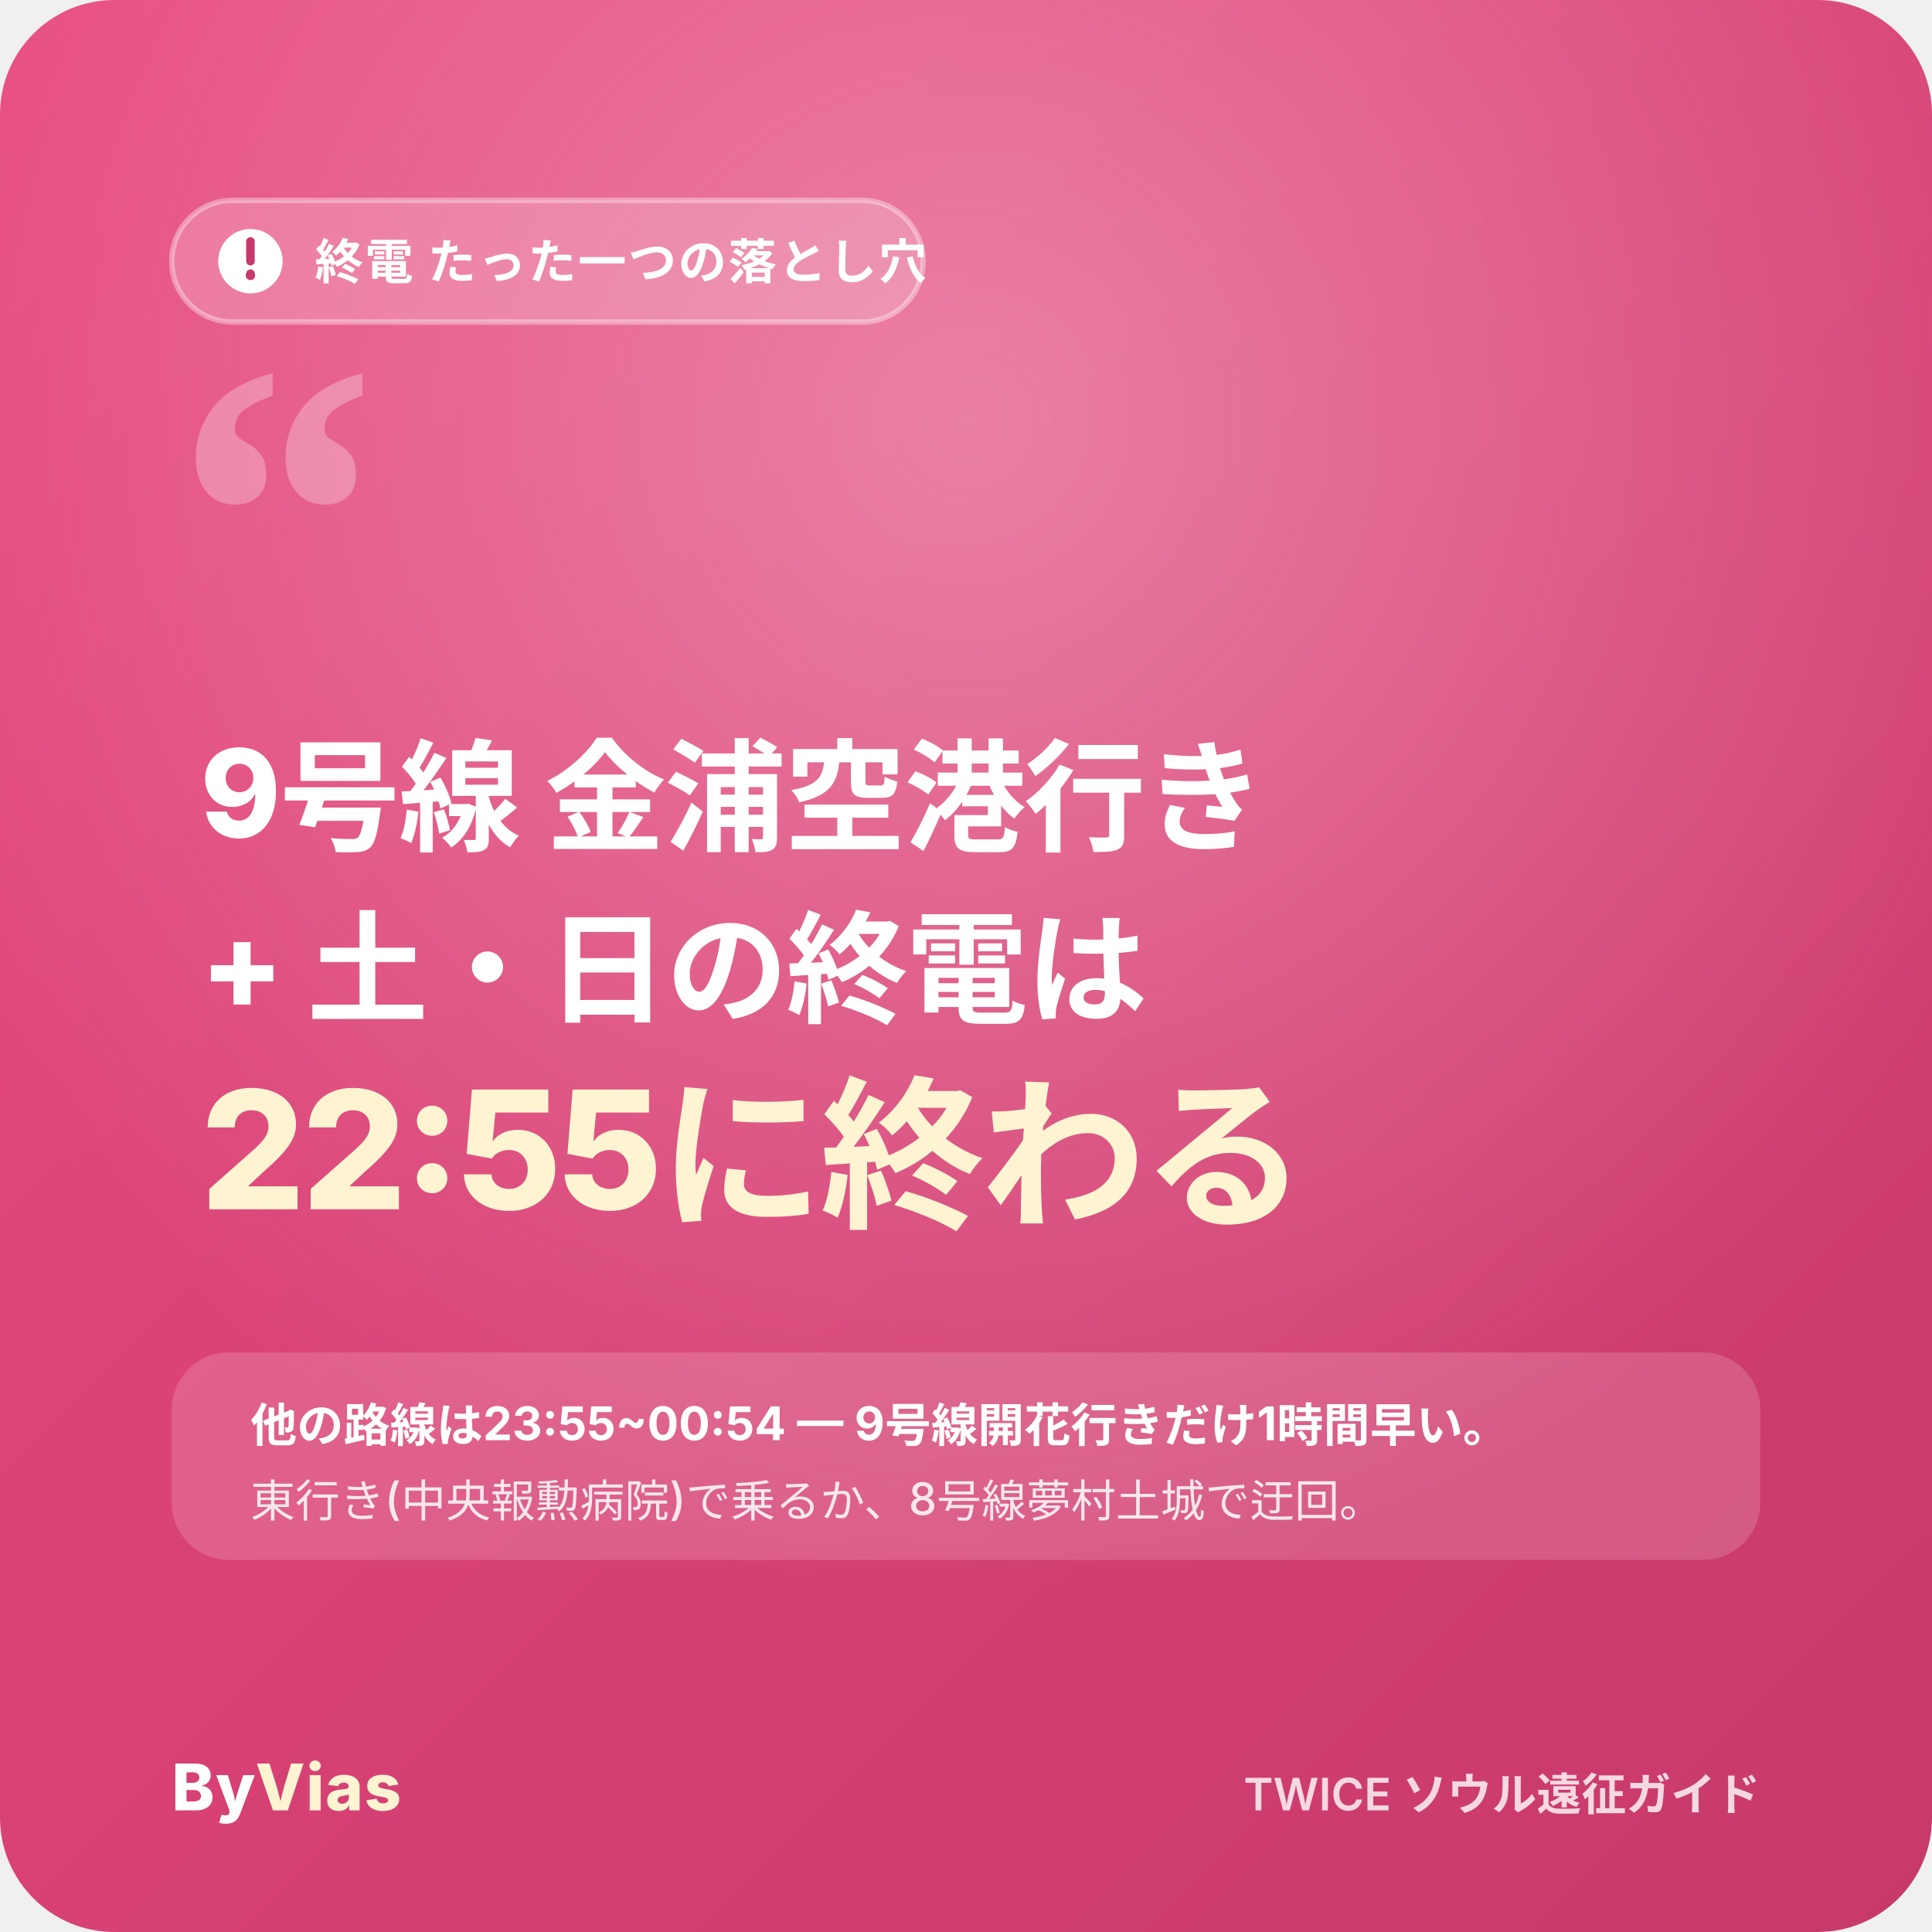
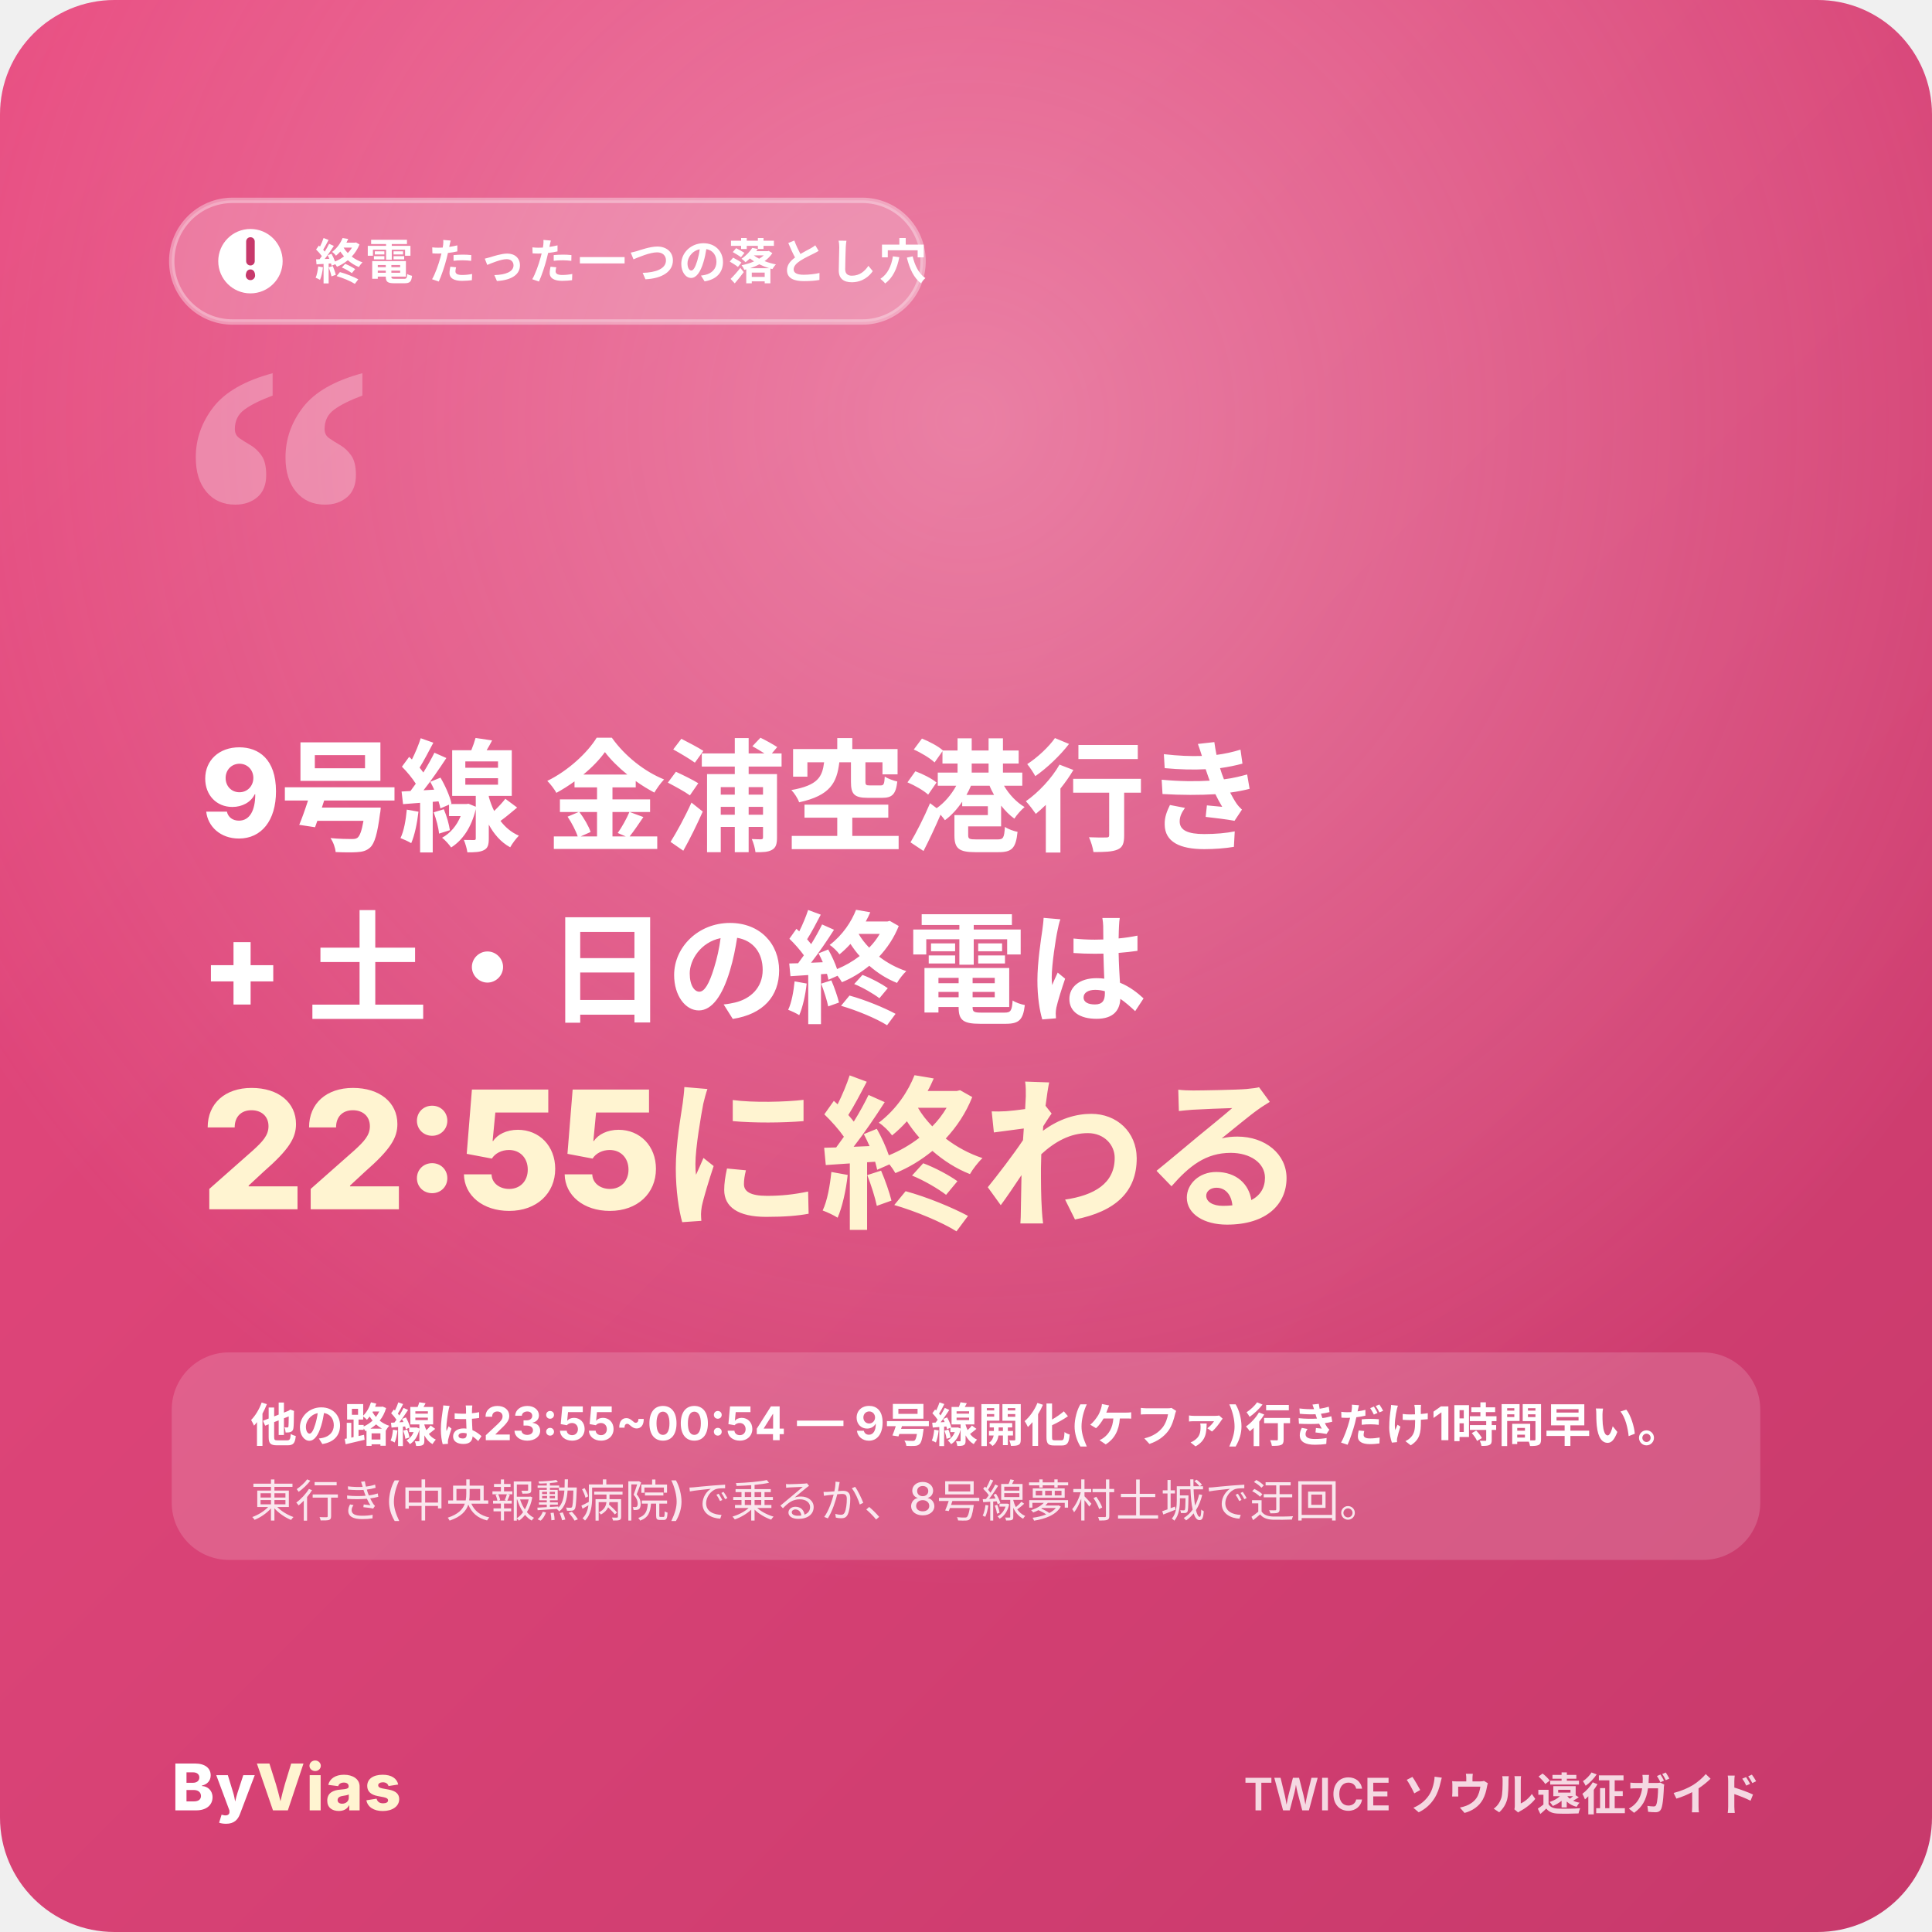
<svg xmlns="http://www.w3.org/2000/svg" viewBox="0 0 540 540" width="540" height="540" role="img" aria-label="Quote card: the one last-train trap">
  <defs>
    <linearGradient id="q-bg" x1="0" y1="0" x2="1" y2="1">
      <stop offset="0" stop-color="#E84A7F" />
      <stop offset="1" stop-color="#C7396B" />
    </linearGradient>
    <radialGradient id="q-glow" cx="50%" cy="22%" r="60%">
      <stop offset="0" stop-color="#FFD9E7" stop-opacity=".4" />
      <stop offset="1" stop-color="#FFD9E7" stop-opacity="0" />
    </radialGradient>
  </defs>
  <rect x="0" y="0" width="540" height="540" rx="32" fill="url(#q-bg)" />
  <rect x="0" y="0" width="540" height="540" rx="32" fill="url(#q-glow)" />
  <g transform="translate(48,56)">
    <rect x="0" y="0" width="210" height="34" rx="17" fill="rgba(255,255,255,0.2)" stroke="rgba(255,255,255,0.36)" stroke-width="1.5" />
    <circle cx="22" cy="17" r="9" fill="#fff" />
    <path d="M22 11.5 v5.5 M22 20.5 v0.4" stroke="#C7396B" stroke-width="2.4" stroke-linecap="round" />
    <circle cx="22" cy="21" r="1.3" fill="#C7396B" />
    <text x="40" y="22" font-family="-apple-system,'Hiragino Sans','Yu Gothic',sans-serif" font-size="13.5" font-weight="800" fill="#fff" letter-spacing="0.5">終電 たった一つの落とし穴</text>
  </g>
  <text x="48" y="190" font-family="Georgia,serif" font-size="120" font-weight="700" fill="rgba(255,255,255,0.28)">“</text>
  <g font-family="-apple-system,'Hiragino Sans','Yu Gothic',sans-serif" fill="#fff">
    <text x="56" y="234" font-size="34" font-weight="800" letter-spacing="-0.5">9号線 金浦空港行き</text>
    <text x="56" y="282" font-size="34" font-weight="800" letter-spacing="-0.5">+ 土・日の終電は</text>
    <text x="56" y="338" font-size="46" font-weight="800" letter-spacing="-1" fill="#FFF4D1">22:55に終わる</text>
  </g>
  <g transform="translate(48,378)">
    <rect x="0" y="0" width="444" height="58" rx="16" fill="rgba(255,255,255,0.16)" />
-     <text x="22" y="25" font-family="-apple-system,'Hiragino Sans',sans-serif" font-size="13" font-weight="700" fill="#fff">他の路線は23:55~00:54 — 9号線開花行きだけ1時間早い。</text>
+     <text x="22" y="25" font-family="-apple-system,'Hiragino Sans',sans-serif" font-size="13" font-weight="700" fill="#fff">他の路線は23:55~00:54 — 9号線開化(ケファ)行きだけ1時間早い。</text>
    <text x="22" y="46" font-family="-apple-system,'Hiragino Sans',sans-serif" font-size="12.5" font-weight="500" fill="rgba(255,255,255,0.85)">東行き(中央報勲病院)で乗るか、8号線夢村土城で迂回。</text>
  </g>
  <g transform="translate(48,486)">
    <text x="0" y="20" font-family="-apple-system,sans-serif" font-size="18" font-weight="800" fill="#fff" letter-spacing="0.3">By<tspan fill="#FFF4D1">Vias</tspan>
    </text>
    <text x="444" y="20" text-anchor="end" font-family="-apple-system,'Hiragino Sans',sans-serif" font-size="12.5" font-weight="600" fill="rgba(255,255,255,0.8)">TWICE ソウル遠征ガイド</text>
  </g>
</svg>
